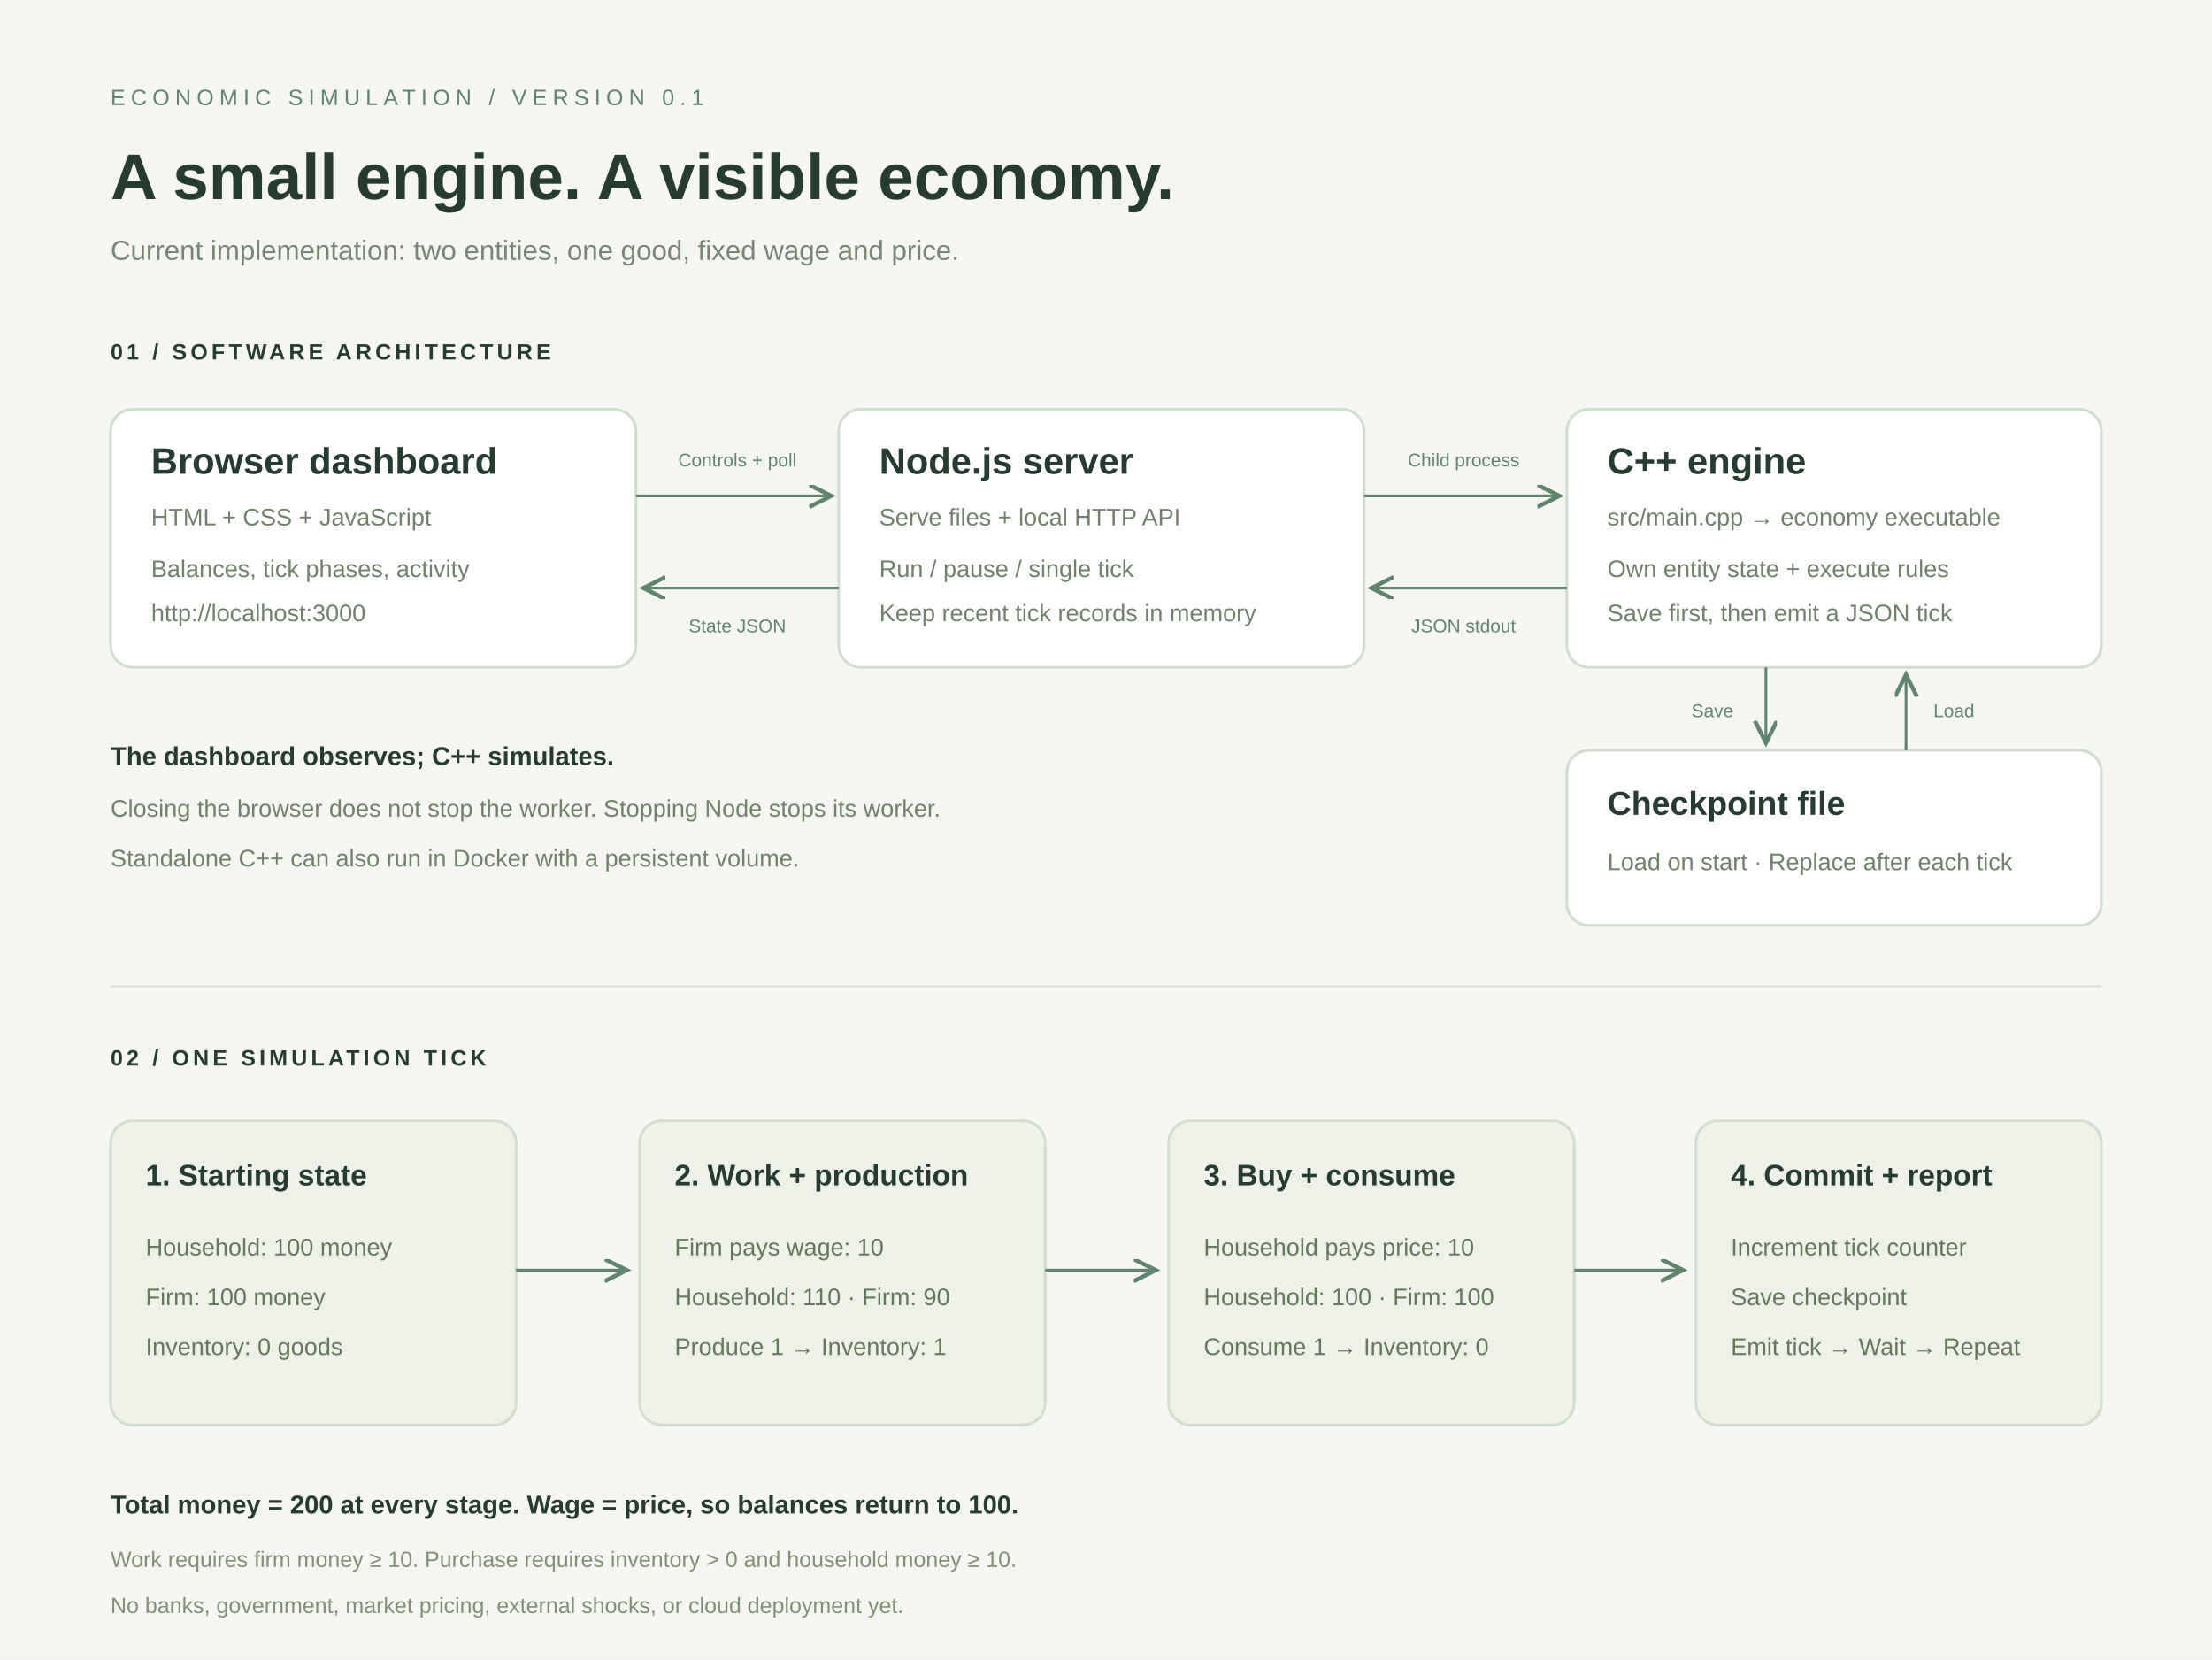
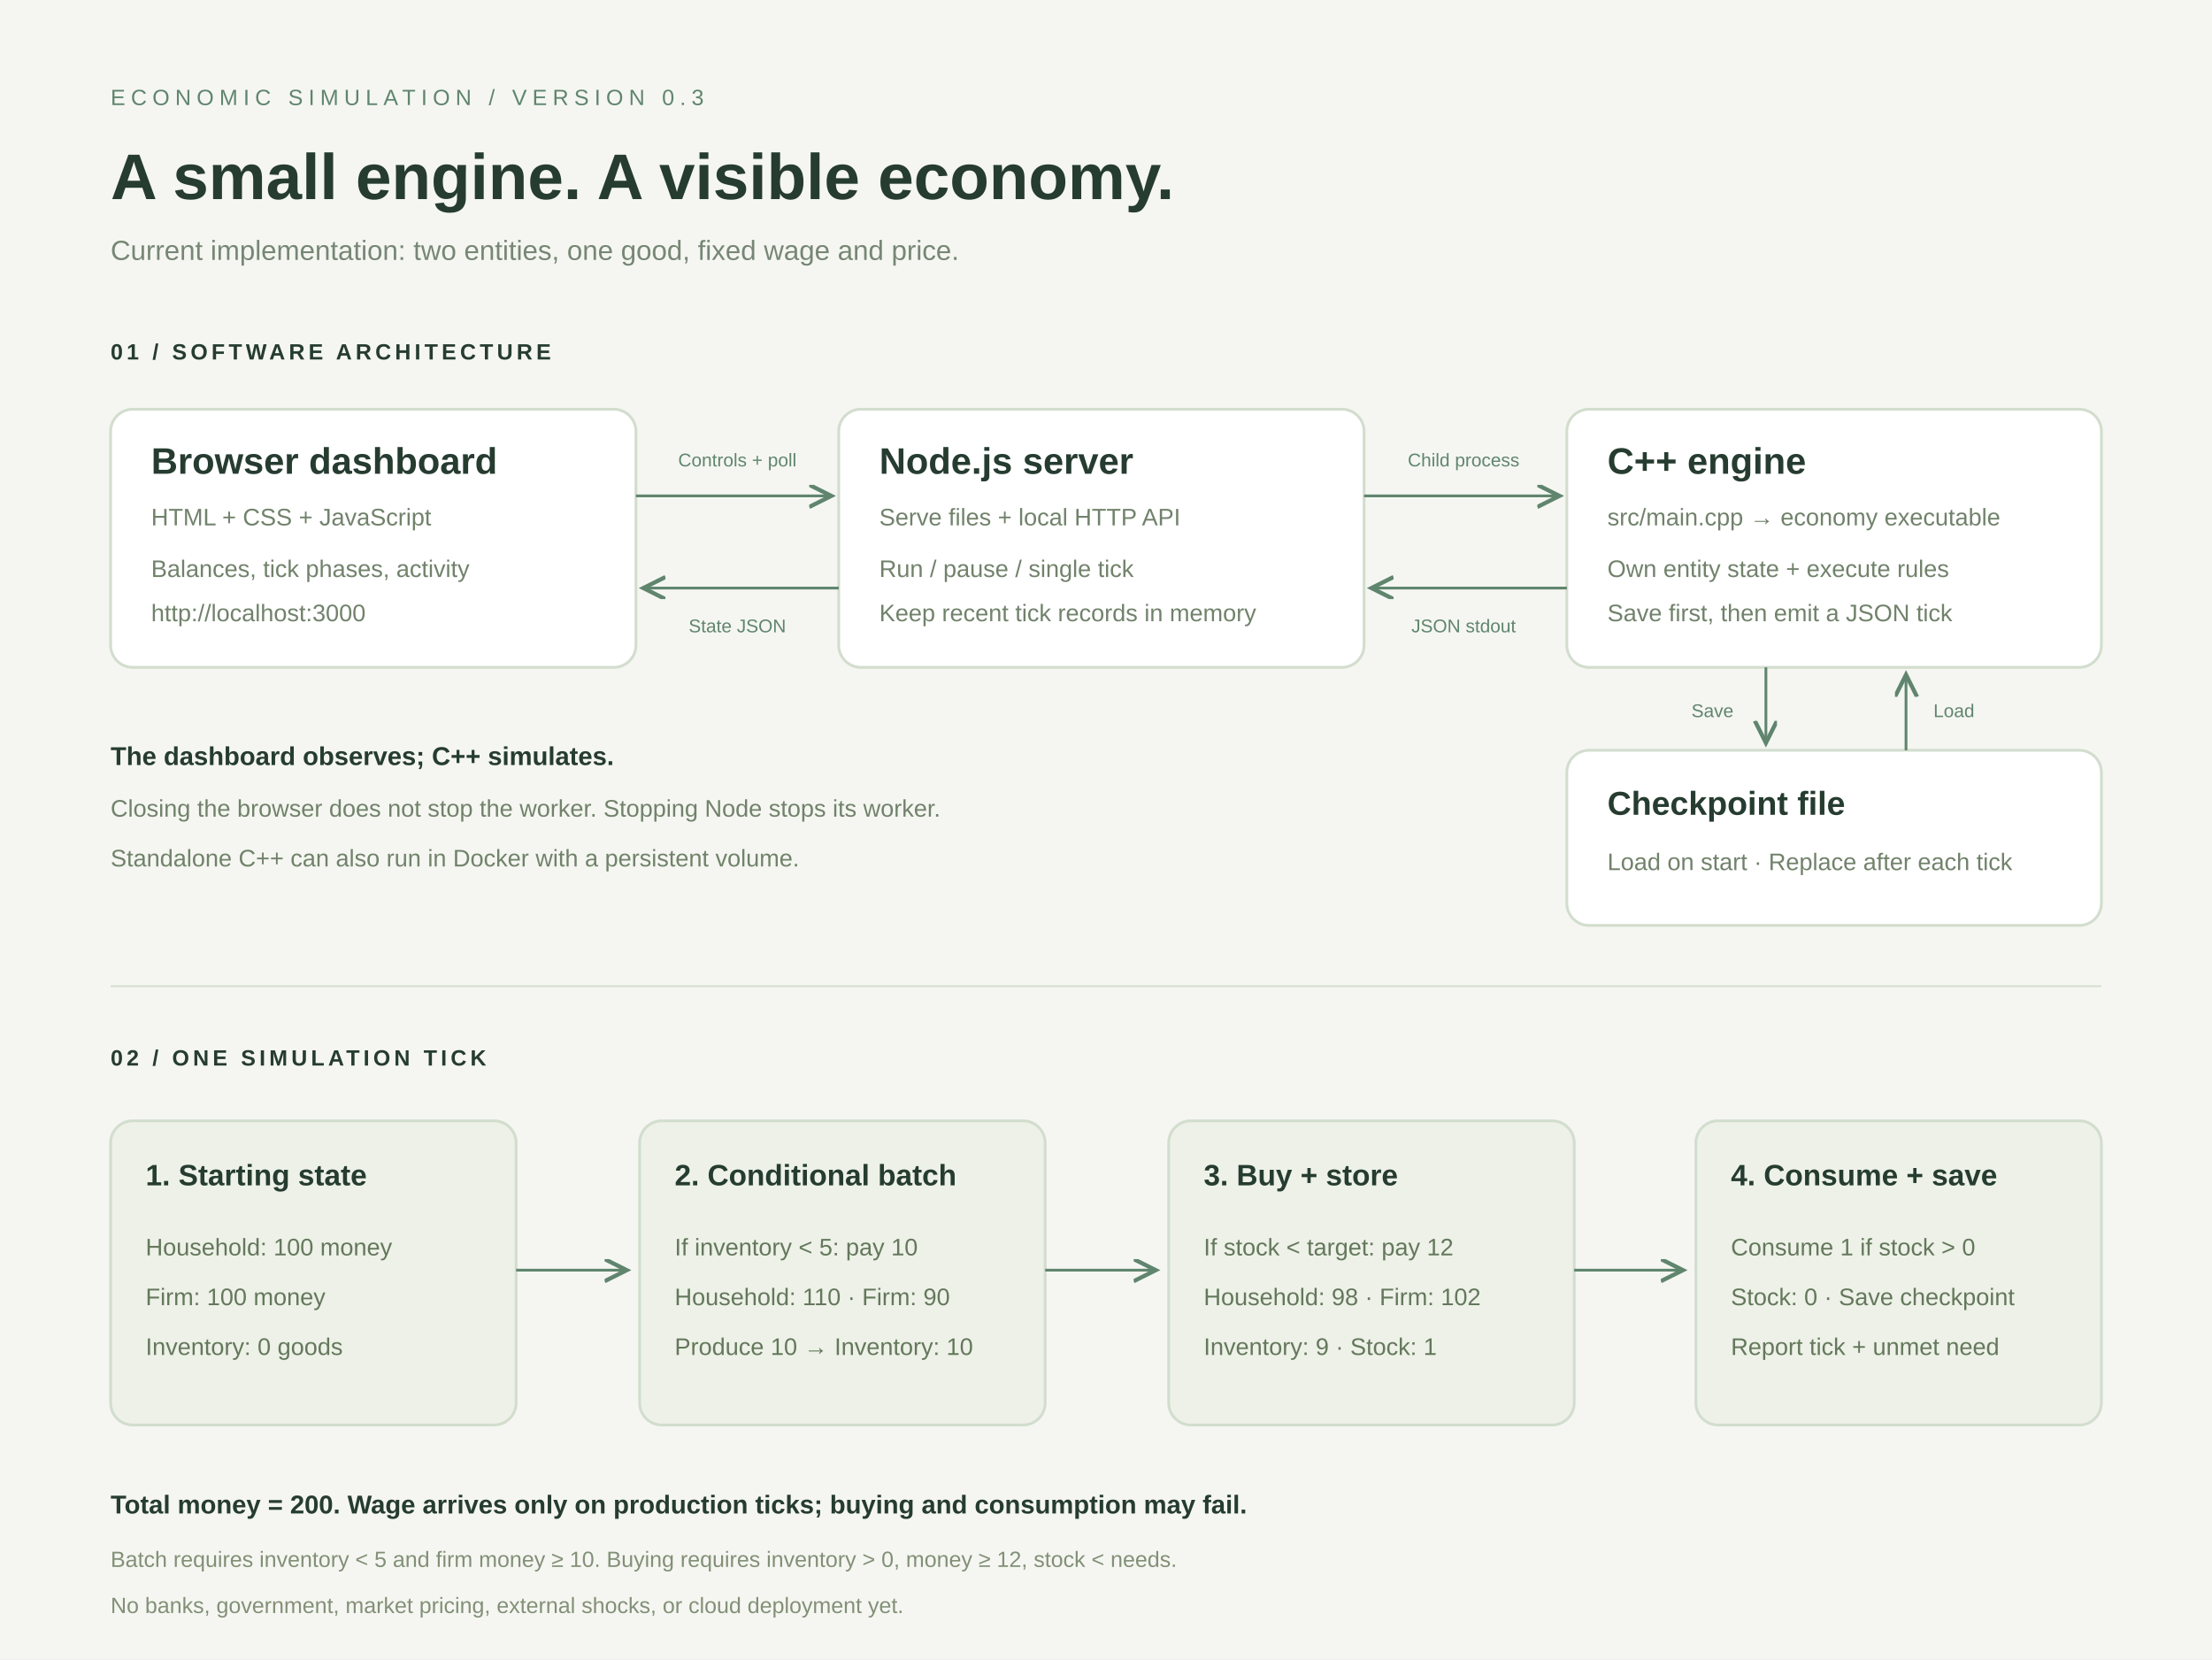
<svg xmlns="http://www.w3.org/2000/svg" width="1200" height="900" viewBox="0 0 1200 900" role="img" aria-labelledby="title desc">
  <defs>
    <marker id="arrow" markerWidth="10" markerHeight="10" refX="8" refY="4" orient="auto">
      <path d="M0 0L8 4L0 8" fill="none" stroke="#60856e" stroke-width="1.5" />
    </marker>
  </defs>
  <rect width="1200" height="900" fill="#f5f6f1" />
  <g font-family="Segoe UI,Arial,sans-serif" fill="#263c30">
-     <text x="60" y="57" font-size="12" letter-spacing="3" fill="#60856e">ECONOMIC SIMULATION / VERSION 0.1</text>
+     <text x="60" y="57" font-size="12" letter-spacing="3" fill="#60856e">ECONOMIC SIMULATION / VERSION 0.3</text>
    <text x="60" y="108" font-size="35" font-weight="600">A small engine. A visible economy.</text>
    <text x="60" y="141" font-size="15" fill="#778675">Current implementation: two entities, one good, fixed wage and price.</text>
    <text x="60" y="195" font-size="12" font-weight="600" letter-spacing="2">01 / SOFTWARE ARCHITECTURE</text>
    <g fill="#fff" stroke="#d2ddce" stroke-width="1.5">
      <rect x="60" y="222" width="285" height="140" rx="12" />
      <rect x="455" y="222" width="285" height="140" rx="12" />
      <rect x="850" y="222" width="290" height="140" rx="12" />
      <rect x="850" y="407" width="290" height="95" rx="12" />
    </g>
    <text x="82" y="257" font-size="20" font-weight="600">Browser dashboard</text>
    <text x="82" y="285" font-size="13" fill="#71826b">HTML + CSS + JavaScript</text>
    <text x="82" y="313" font-size="13" fill="#71826b">Balances, tick phases, activity</text>
    <text x="82" y="337" font-size="13" fill="#71826b">http://localhost:3000</text>
    <text x="477" y="257" font-size="20" font-weight="600">Node.js server</text>
    <text x="477" y="285" font-size="13" fill="#71826b">Serve files + local HTTP API</text>
    <text x="477" y="313" font-size="13" fill="#71826b">Run / pause / single tick</text>
    <text x="477" y="337" font-size="13" fill="#71826b">Keep recent tick records in memory</text>
    <text x="872" y="257" font-size="20" font-weight="600">C++ engine</text>
    <text x="872" y="285" font-size="13" fill="#71826b">src/main.cpp → economy executable</text>
    <text x="872" y="313" font-size="13" fill="#71826b">Own entity state + execute rules</text>
    <text x="872" y="337" font-size="13" fill="#71826b">Save first, then emit a JSON tick</text>
    <text x="872" y="442" font-size="18" font-weight="600">Checkpoint file</text>
    <text x="872" y="472" font-size="13" fill="#71826b">Load on start · Replace after each tick</text>
    <g stroke="#60856e" stroke-width="1.5" fill="none" marker-end="url(#arrow)">
      <path d="M345 269H451" />
      <path d="M455 319H349" />
      <path d="M740 269H846" />
      <path d="M850 319H744" />
      <path d="M958 362V403" />
      <path d="M1034 407V366" />
    </g>
    <g font-size="10" text-anchor="middle" fill="#60856e">
      <text x="400" y="253">Controls + poll</text>
      <text x="400" y="343">State JSON</text>
      <text x="794" y="253">Child process</text>
      <text x="794" y="343">JSON stdout</text>
      <text x="929" y="389">Save</text>
      <text x="1060" y="389">Load</text>
    </g>
    <text x="60" y="415" font-size="14" font-weight="600">The dashboard observes; C++ simulates.</text>
    <text x="60" y="443" font-size="13" fill="#71826b">Closing the browser does not stop the worker. Stopping Node stops its worker.</text>
    <text x="60" y="470" font-size="13" fill="#71826b">Standalone C++ can also run in Docker with a persistent volume.</text>
    <path d="M60 535H1140" stroke="#d5dfd0" />
    <text x="60" y="578" font-size="12" font-weight="600" letter-spacing="2">02 / ONE SIMULATION TICK</text>
    <g fill="#edf1e7" stroke="#d2ddce" stroke-width="1.5">
      <rect x="60" y="608" width="220" height="165" rx="12" />
      <rect x="347" y="608" width="220" height="165" rx="12" />
      <rect x="634" y="608" width="220" height="165" rx="12" />
      <rect x="920" y="608" width="220" height="165" rx="12" />
    </g>
    <g font-size="16" font-weight="600">
      <text x="79" y="643">1. Starting state</text>
-       <text x="366" y="643">2. Work + production</text>
-       <text x="653" y="643">3. Buy + consume</text>
-       <text x="939" y="643">4. Commit + report</text>
+       <text x="366" y="643">2. Conditional batch</text>
+       <text x="653" y="643">3. Buy + store</text>
+       <text x="939" y="643">4. Consume + save</text>
    </g>
    <g font-size="13" fill="#64785c">
      <text x="79" y="681">Household: 100 money</text>
      <text x="79" y="708">Firm: 100 money</text>
      <text x="79" y="735">Inventory: 0 goods</text>
-       <text x="366" y="681">Firm pays wage: 10</text>
+       <text x="366" y="681">If inventory &lt; 5: pay 10</text>
      <text x="366" y="708">Household: 110 · Firm: 90</text>
-       <text x="366" y="735">Produce 1 → Inventory: 1</text>
-       <text x="653" y="681">Household pays price: 10</text>
-       <text x="653" y="708">Household: 100 · Firm: 100</text>
-       <text x="653" y="735">Consume 1 → Inventory: 0</text>
-       <text x="939" y="681">Increment tick counter</text>
-       <text x="939" y="708">Save checkpoint</text>
-       <text x="939" y="735">Emit tick → Wait → Repeat</text>
+       <text x="366" y="735">Produce 10 → Inventory: 10</text>
+       <text x="653" y="681">If stock &lt; target: pay 12</text>
+       <text x="653" y="708">Household: 98 · Firm: 102</text>
+       <text x="653" y="735">Inventory: 9 · Stock: 1</text>
+       <text x="939" y="681">Consume 1 if stock &gt; 0</text>
+       <text x="939" y="708">Stock: 0 · Save checkpoint</text>
+       <text x="939" y="735">Report tick + unmet need</text>
    </g>
    <g stroke="#60856e" stroke-width="1.5" fill="none" marker-end="url(#arrow)">
      <path d="M280 689H340" />
      <path d="M567 689H627" />
      <path d="M854 689H913" />
    </g>
-     <text x="60" y="821" font-size="14" font-weight="600">Total money = 200 at every stage. Wage = price, so balances return to 100.</text>
-     <text x="60" y="850" font-size="12" fill="#829077">Work requires firm money ≥ 10. Purchase requires inventory &gt; 0 and household money ≥ 10.</text>
+     <text x="60" y="821" font-size="14" font-weight="600">Total money = 200. Wage arrives only on production ticks; buying and consumption may fail.</text>
+     <text x="60" y="850" font-size="12" fill="#829077">Batch requires inventory &lt; 5 and firm money ≥ 10. Buying requires inventory &gt; 0, money ≥ 12, stock &lt; needs.</text>
    <text x="60" y="875" font-size="12" fill="#829077">No banks, government, market pricing, external shocks, or cloud deployment yet.</text>
  </g>
</svg>
